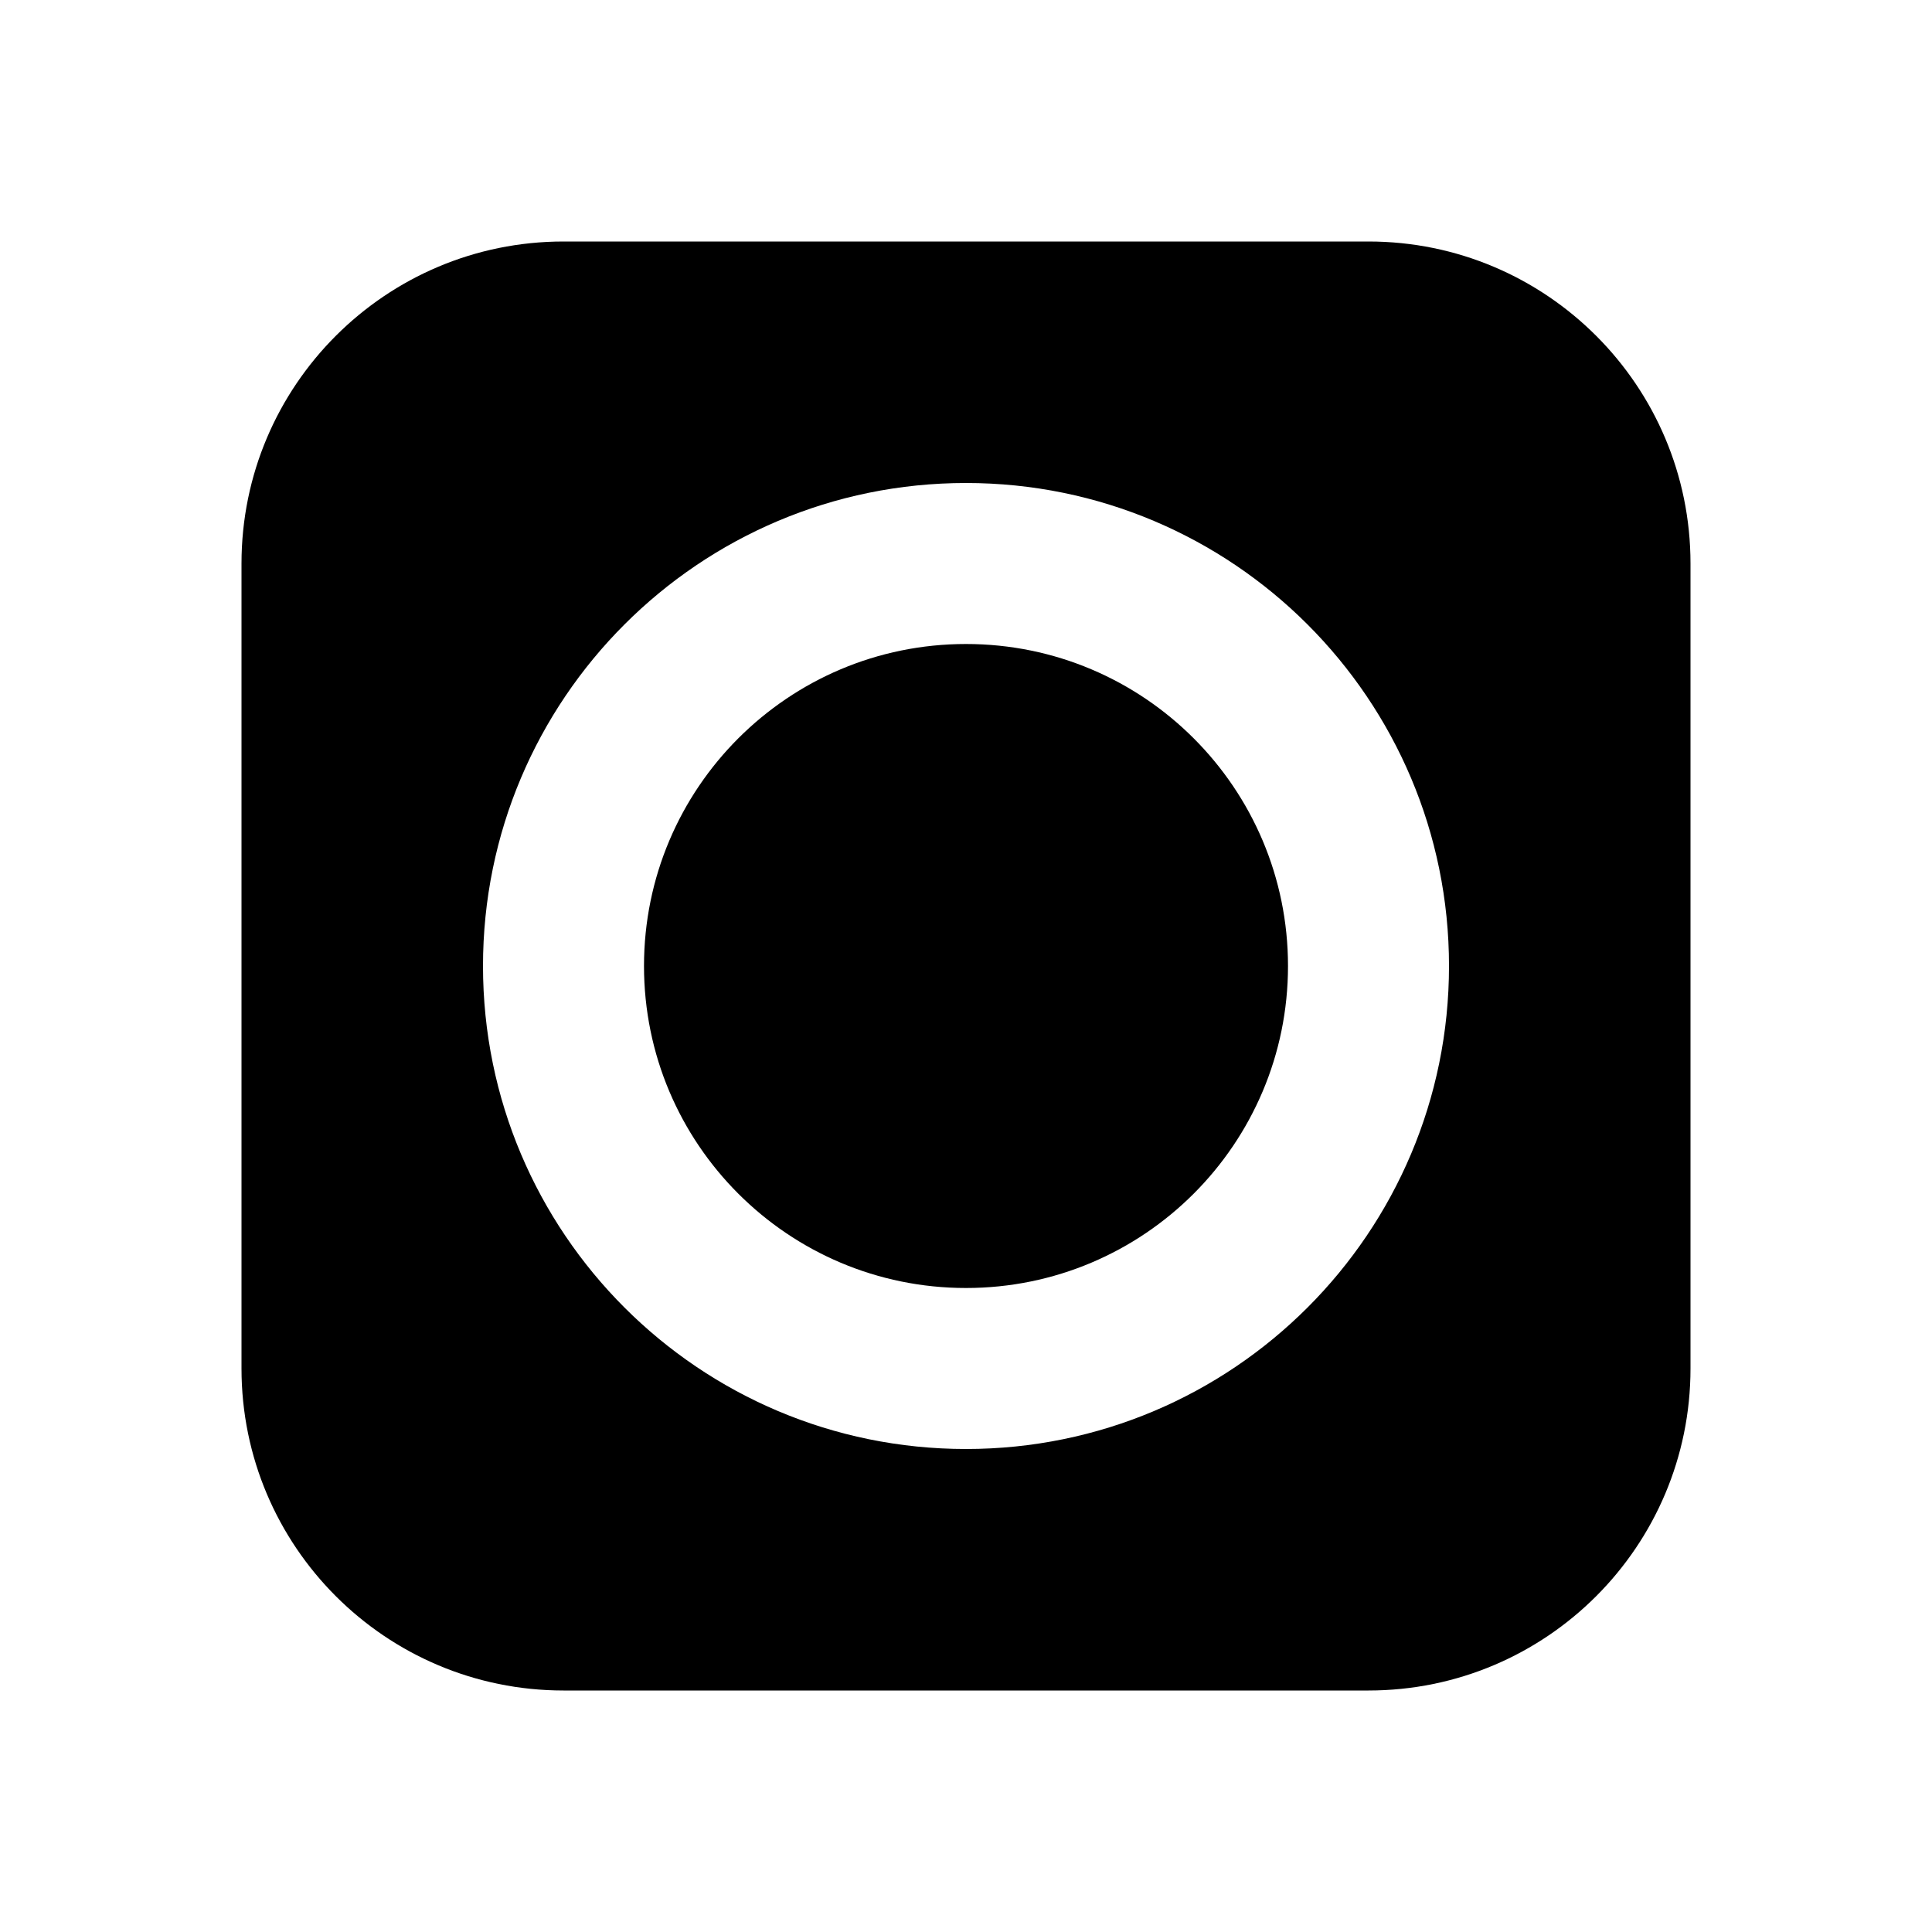
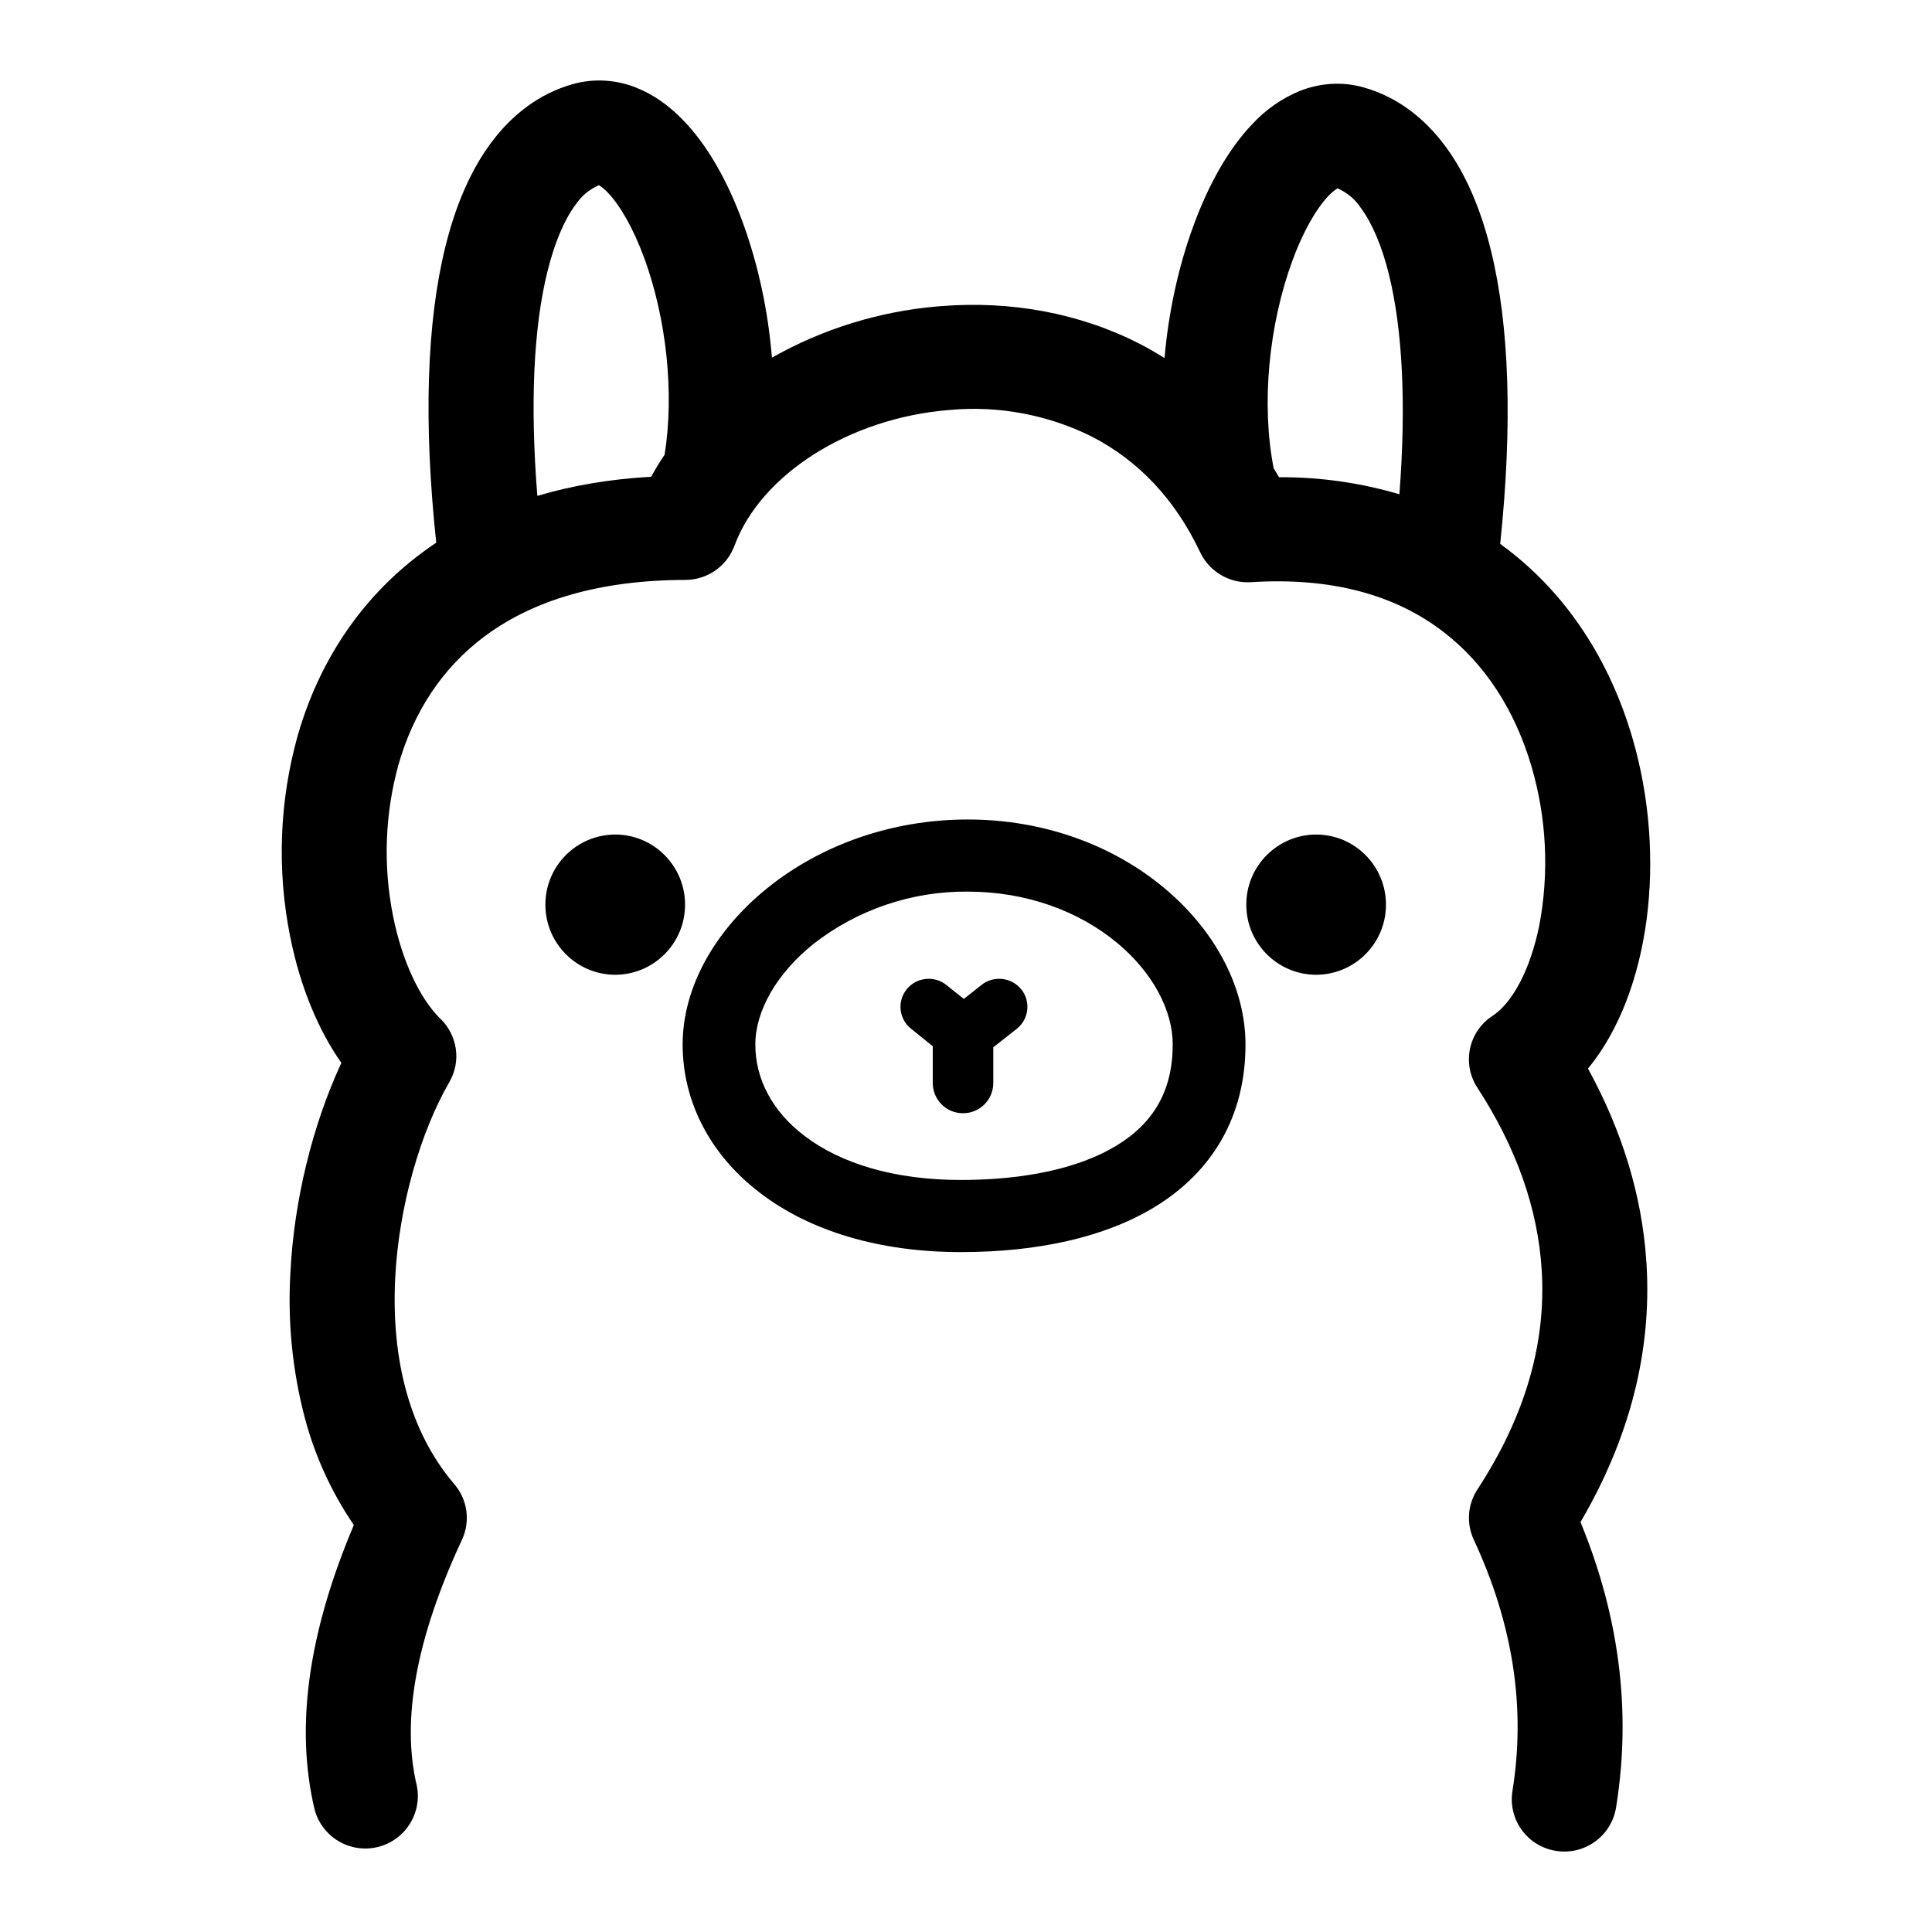
- <svg xmlns="http://www.w3.org/2000/svg" viewBox="0 0 24 24">
-   <path d="M7 3c-2.209 0-4 1.791-4 4v10c0 2.209 1.791 4 4 4h10c2.209 0 4-1.791 4-4V7c0-2.209-1.791-4-4-4H7zm5 3a6 6 0 0 1 6 6 6 6 0 0 1-6 6 6 6 0 0 1-6-6 6 6 0 0 1 6-6zm0 2a4 4 0 0 0-4 4 4 4 0 0 0 4 4 4 4 0 0 0 4-4 4 4 0 0 0-4-4z" fill="currentColor" />
+ <svg xmlns="http://www.w3.org/2000/svg" fill="currentColor" fill-rule="evenodd" height="1em" style="flex:none;line-height:1" viewBox="0 0 24 24" width="1em">
+   <path d="M7.905 1.09c.216.085.411.225.588.41.295.306.544.744.734 1.263.191.522.315 1.1.362 1.68a5.054 5.054 0 012.049-.636l.051-.004c.87-.07 1.73.087 2.48.474.101.053.2.11.297.17.05-.569.172-1.134.36-1.644.19-.52.439-.957.733-1.264a1.67 1.67 0 01.589-.41c.257-.1.53-.118.796-.042.401.114.745.368 1.016.737.248.337.434.769.561 1.287.23.934.27 2.163.115 3.645l.053.04.026.019c.757.576 1.284 1.397 1.563 2.35.435 1.487.216 3.155-.534 4.088l-.018.021.002.003c.417.762.67 1.567.724 2.4l.002.03c.064 1.065-.2 2.137-.814 3.19l-.007.01.01.024c.472 1.157.62 2.322.438 3.486l-.006.039a.651.651 0 01-.747.536.648.648 0 01-.54-.742c.167-1.033.01-2.069-.48-3.123a.643.643 0 01.04-.617l.004-.006c.604-.924.854-1.83.8-2.72-.046-.779-.325-1.544-.8-2.273a.644.644 0 01.18-.886l.009-.006c.243-.159.467-.565.58-1.12a4.229 4.229 0 00-.095-1.974c-.205-.7-.58-1.284-1.105-1.683-.595-.454-1.383-.673-2.38-.61a.653.653 0 01-.632-.371c-.314-.665-.772-1.141-1.343-1.436a3.288 3.288 0 00-1.772-.332c-1.245.099-2.343.801-2.67 1.686a.652.652 0 01-.61.425c-1.067.002-1.893.252-2.497.703-.522.39-.878.935-1.066 1.588a4.07 4.07 0 00-.068 1.886c.112.558.331 1.02.582 1.269l.008.007c.212.207.257.53.109.785-.36.622-.629 1.549-.673 2.44-.05 1.018.186 1.902.719 2.536l.016.019a.643.643 0 01.095.69c-.576 1.236-.753 2.252-.562 3.052a.652.652 0 01-1.269.298c-.243-1.018-.078-2.184.473-3.498l.014-.035-.008-.012a4.339 4.339 0 01-.598-1.309l-.005-.019a5.764 5.764 0 01-.177-1.785c.044-.91.278-1.842.622-2.59l.012-.026-.002-.002c-.293-.418-.51-.953-.63-1.545l-.005-.024a5.352 5.352 0 01.093-2.49c.262-.915.777-1.701 1.536-2.269.06-.045.123-.09.186-.132-.159-1.493-.119-2.73.112-3.67.127-.518.314-.95.562-1.287.27-.368.614-.622 1.015-.737.266-.076.54-.059.797.042zm4.116 9.09c.936 0 1.8.313 2.446.855.63.527 1.005 1.235 1.005 1.94 0 .888-.406 1.58-1.133 2.022-.62.375-1.451.557-2.403.557-1.009 0-1.871-.259-2.493-.734-.617-.47-.963-1.13-.963-1.845 0-.707.398-1.417 1.056-1.946.668-.537 1.55-.849 2.485-.849zm0 .896a3.07 3.07 0 00-1.916.65c-.461.37-.722.835-.722 1.25 0 .428.21.829.61 1.134.455.347 1.124.548 1.943.548.799 0 1.473-.147 1.932-.426.463-.28.7-.686.7-1.257 0-.423-.246-.89-.683-1.256-.484-.405-1.14-.643-1.864-.643zm.662 1.21l.004.004c.12.151.095.37-.056.49l-.292.23v.446a.375.375 0 01-.376.373.375.375 0 01-.376-.373v-.46l-.271-.218a.347.347 0 01-.052-.49.353.353 0 01.494-.051l.215.172.22-.174a.353.353 0 01.49.051zm-5.04-1.919c.478 0 .867.39.867.871a.87.87 0 01-.868.871.87.87 0 01-.867-.87.87.87 0 01.867-.872zm8.706 0c.48 0 .868.39.868.871a.87.87 0 01-.868.871.87.87 0 01-.867-.87.87.87 0 01.867-.872zM7.44 2.3l-.003.002a.659.659 0 00-.285.238l-.005.006c-.138.189-.258.467-.348.832-.17.692-.216 1.631-.124 2.782.43-.128.899-.208 1.404-.237l.01-.001.019-.034c.046-.082.095-.161.148-.239.123-.771.022-1.692-.253-2.444-.134-.364-.297-.65-.453-.813a.628.628 0 00-.107-.09L7.44 2.3zm9.174.04l-.002.001a.628.628 0 00-.107.09c-.156.163-.32.45-.453.814-.29.794-.387 1.776-.23 2.572l.058.097.008.014h.03a5.184 5.184 0 011.466.212c.086-1.124.038-2.043-.128-2.722-.09-.365-.21-.643-.349-.832l-.004-.006a.659.659 0 00-.285-.239h-.004z" />
</svg>
